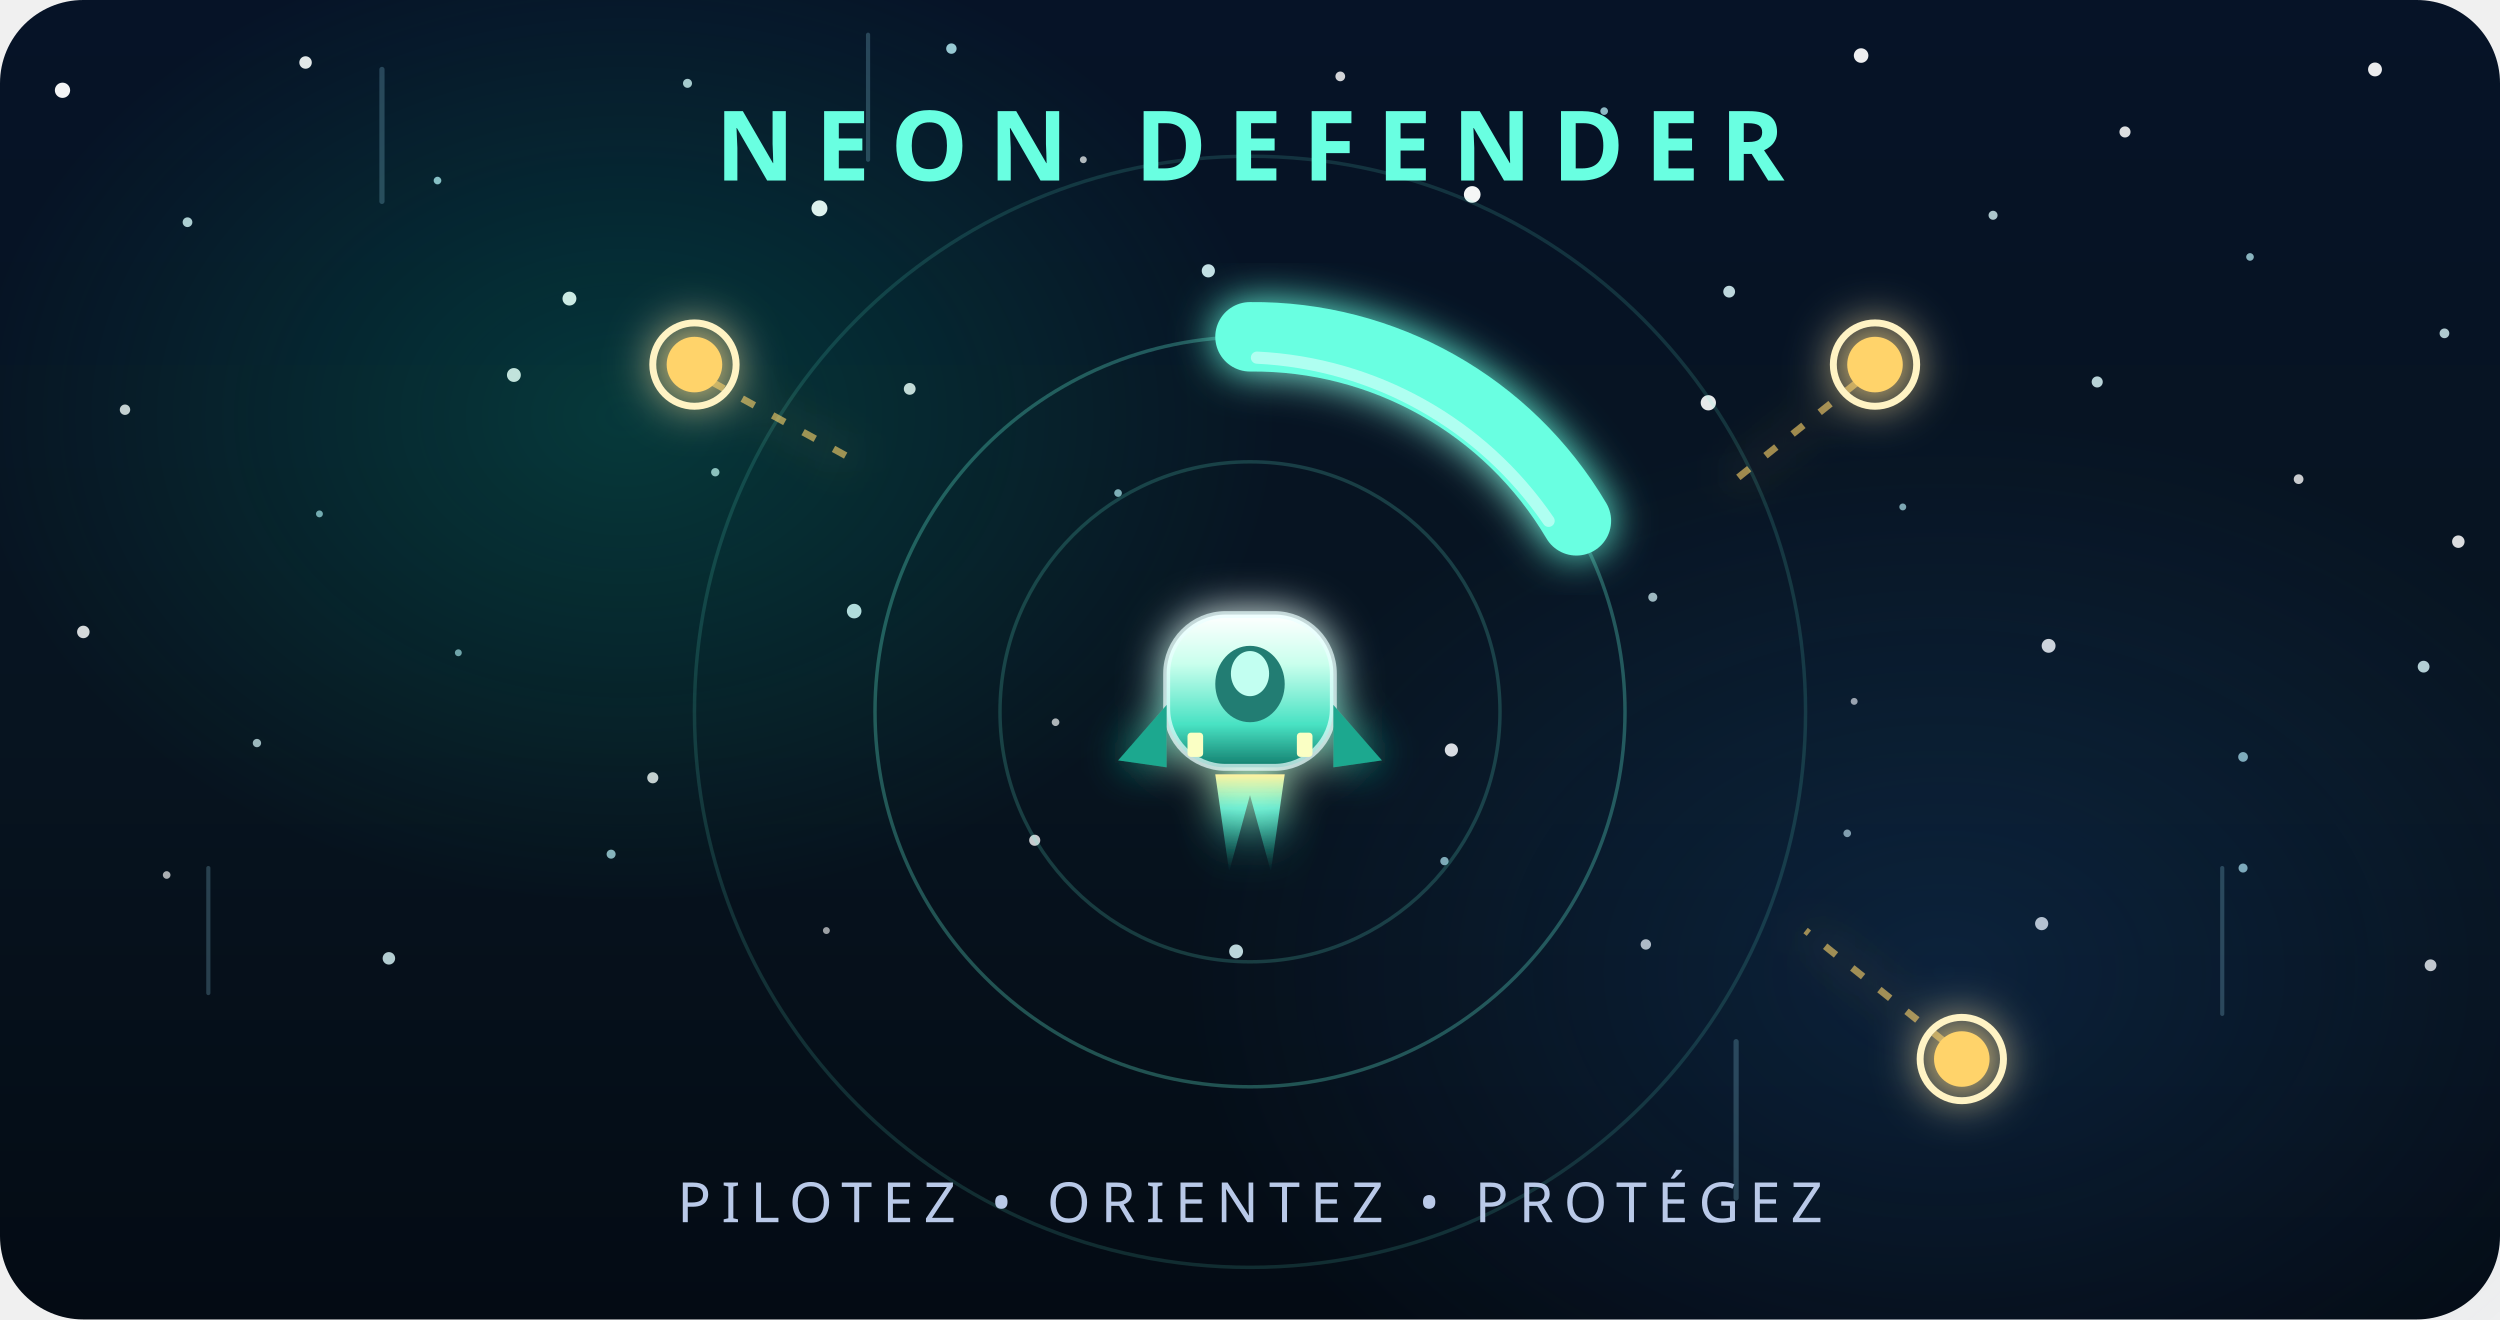
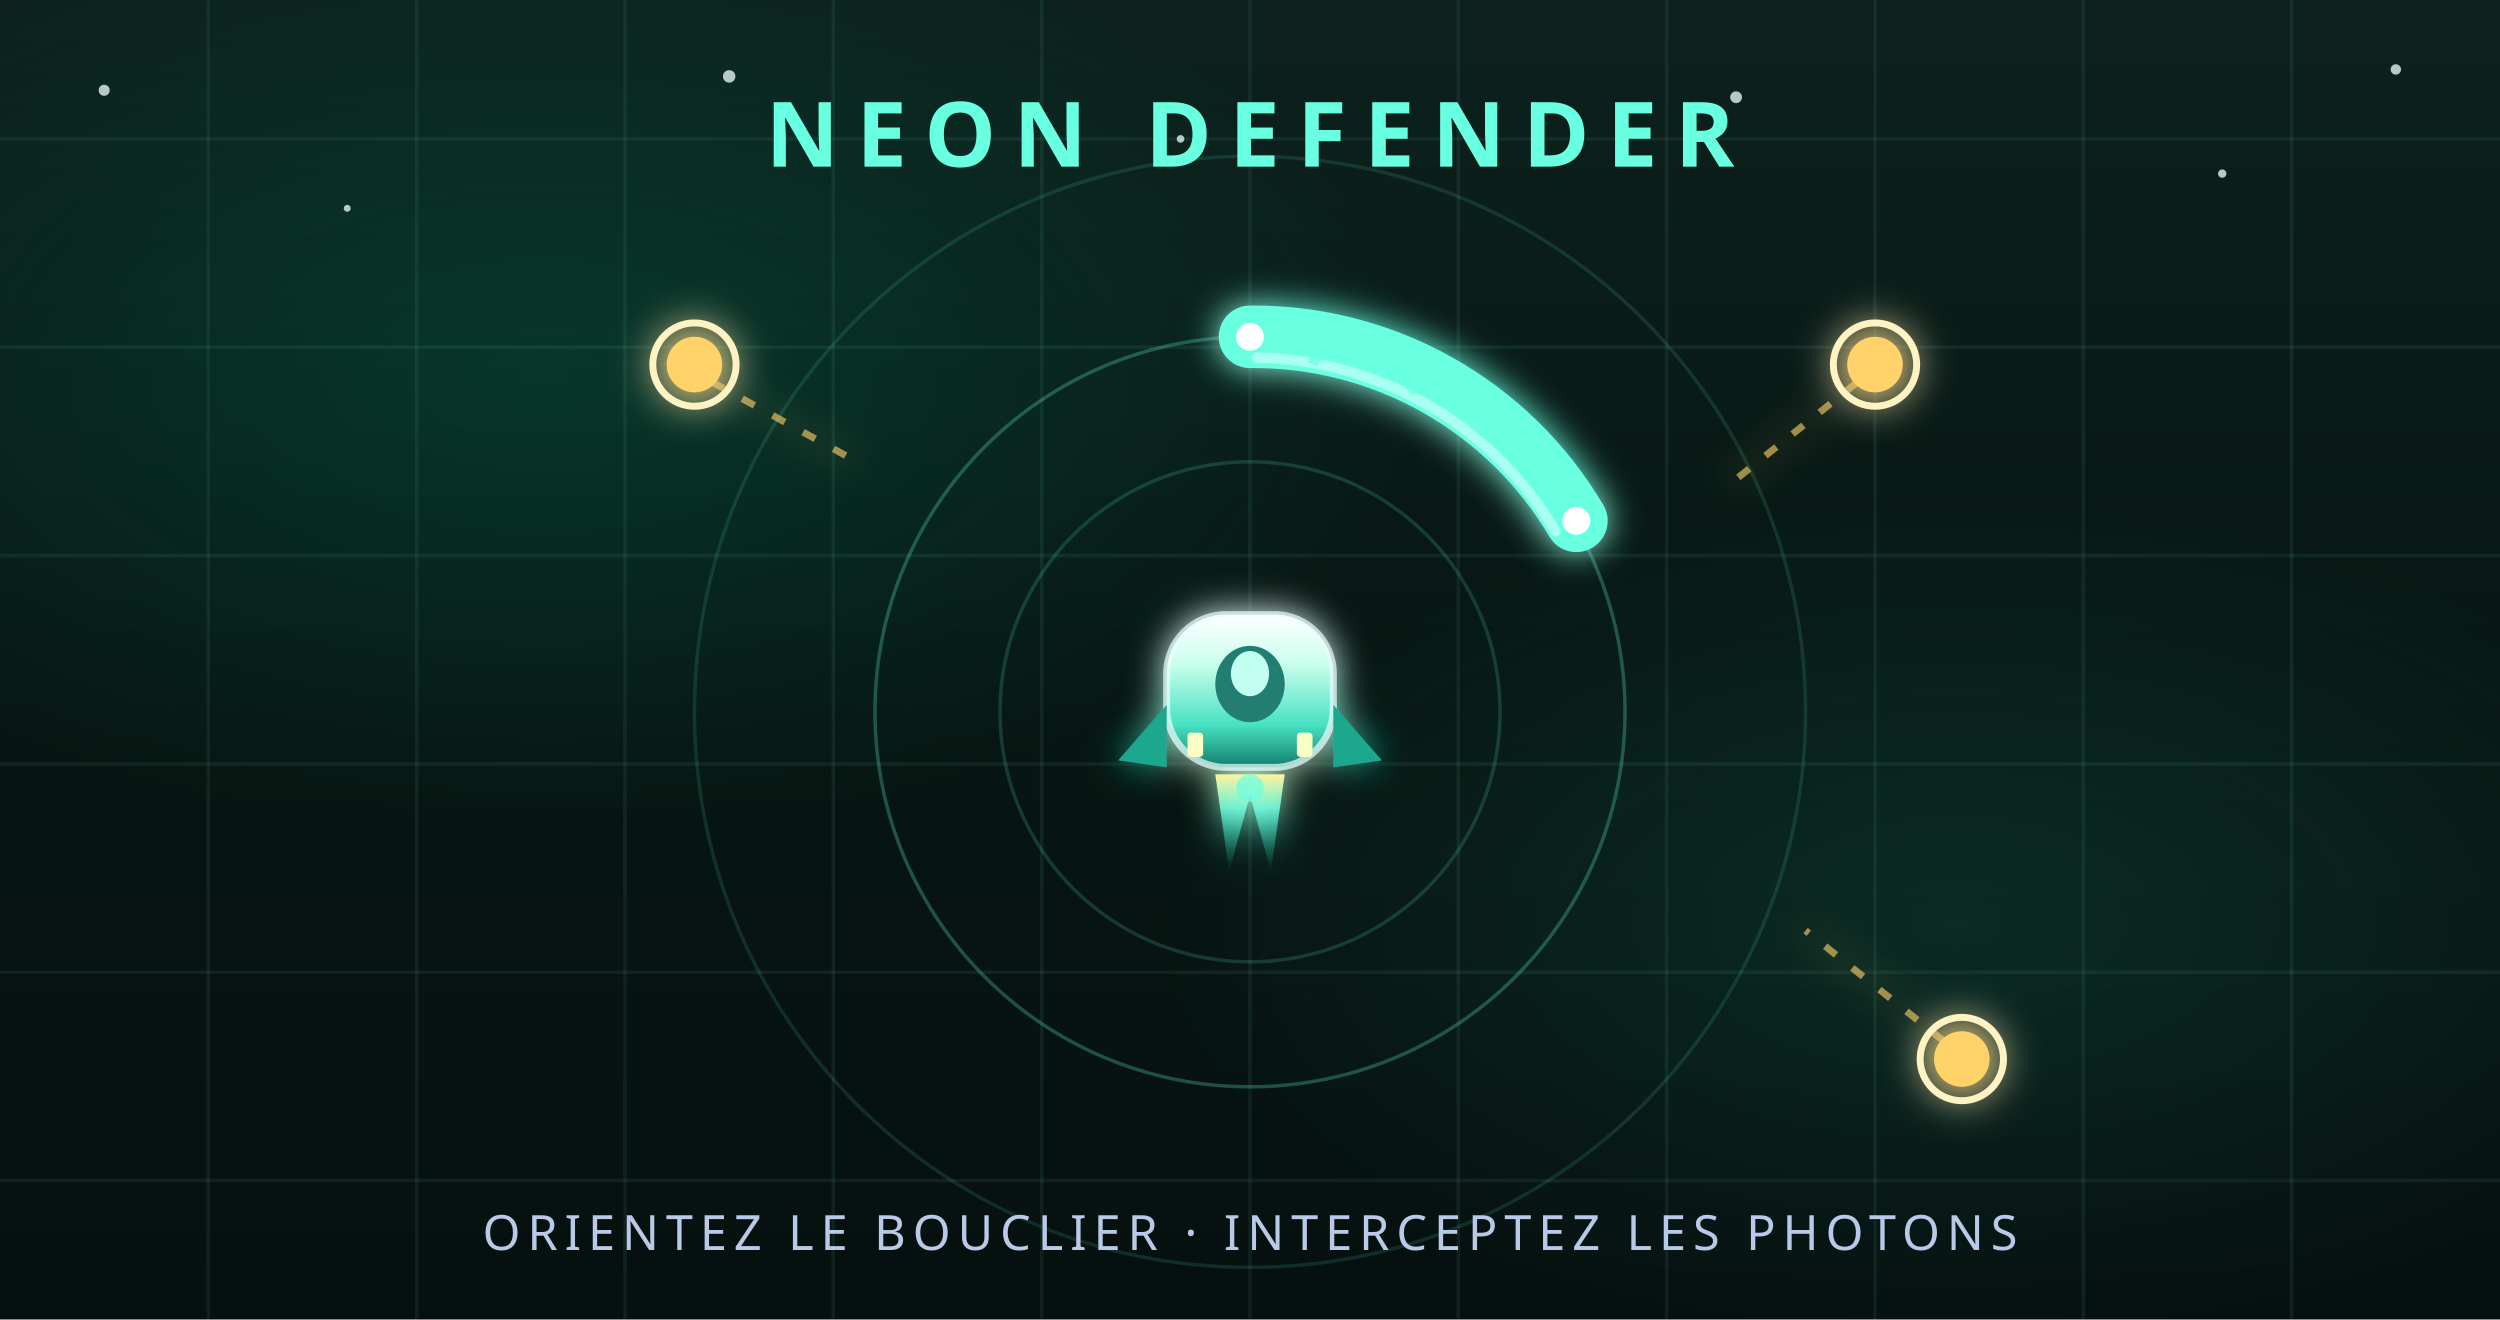
<svg xmlns="http://www.w3.org/2000/svg" viewBox="0 0 720 380" role="img" aria-labelledby="title desc">
  <defs>
    <linearGradient id="space" x1="0" y1="0" x2="0" y2="1">
-       <stop offset="0" stop-color="#061327" />
-       <stop offset="0.55" stop-color="#071420" />
-       <stop offset="1" stop-color="#040b14" />
+       <stop offset="0" stop-color="#0c211d" />
+       <stop offset="0.5" stop-color="#071713" />
+       <stop offset="1" stop-color="#06100f" />
    </linearGradient>
+     <radialGradient id="neb1" cx="22%" cy="28%" r="35%">
+       <stop offset="0" stop-color="#00e0a5" stop-opacity="0.14" />
+       <stop offset="1" stop-color="#00e0a5" stop-opacity="0" />
+     </radialGradient>
+     <radialGradient id="neb2" cx="78%" cy="70%" r="32%">
+       <stop offset="0" stop-color="#24b99b" stop-opacity="0.14" />
+       <stop offset="1" stop-color="#24b99b" stop-opacity="0" />
+     </radialGradient>
    <linearGradient id="hull" x1="0" y1="0" x2="0" y2="1">
      <stop offset="0" stop-color="#ffffff" />
      <stop offset="0.32" stop-color="#caffed" />
      <stop offset="0.72" stop-color="#48e2c3" />
      <stop offset="1" stop-color="#137d6d" />
    </linearGradient>
    <linearGradient id="flame" x1="0" y1="0" x2="0" y2="1">
      <stop offset="0" stop-color="#fff3a0" />
      <stop offset="0.35" stop-color="#73ffe2" stop-opacity="0.85" />
      <stop offset="1" stop-color="#00b998" stop-opacity="0" />
    </linearGradient>
-     <radialGradient id="neb1" cx="0.5" cy="0.5" r="0.5">
-       <stop offset="0" stop-color="#00e0a5" stop-opacity="0.18" />
-       <stop offset="1" stop-color="#00e0a5" stop-opacity="0" />
-     </radialGradient>
-     <radialGradient id="neb2" cx="0.5" cy="0.5" r="0.5">
-       <stop offset="0" stop-color="#2468b9" stop-opacity="0.2" />
-       <stop offset="1" stop-color="#2468b9" stop-opacity="0" />
-     </radialGradient>
    <filter id="glow" x="-40%" y="-40%" width="180%" height="180%">
-       <feGaussianBlur stdDeviation="6" result="b" />
-       <feMerge>
-         <feMergeNode in="b" />
-         <feMergeNode in="SourceGraphic" />
-       </feMerge>
-     </filter>
-     <filter id="soft" x="-30%" y="-30%" width="160%" height="160%">
-       <feGaussianBlur stdDeviation="3" result="b" />
+       <feGaussianBlur stdDeviation="5" result="b" />
      <feMerge>
        <feMergeNode in="b" />
        <feMergeNode in="SourceGraphic" />
      </feMerge>
    </filter>
  </defs>
-   <rect width="720" height="380" rx="24" fill="url(#space)" />
-   <g class="stars" aria-hidden="true">
-     <circle cx="18" cy="26" r="2.2" fill="#ffffff" opacity="0.95" />
-     <circle cx="54" cy="64" r="1.4" fill="#dffcff" opacity="0.8" />
-     <circle cx="88" cy="18" r="1.8" fill="#ffffff" opacity="0.9" />
-     <circle cx="126" cy="52" r="1.1" fill="#bff6ff" opacity="0.75" />
-     <circle cx="164" cy="86" r="2.0" fill="#ffffff" opacity="0.92" />
-     <circle cx="198" cy="24" r="1.3" fill="#dffcff" opacity="0.78" />
-     <circle cx="236" cy="60" r="2.3" fill="#ffffff" opacity="0.95" />
-     <circle cx="274" cy="14" r="1.5" fill="#bff6ff" opacity="0.8" />
-     <circle cx="312" cy="46" r="1.0" fill="#ffffff" opacity="0.7" />
-     <circle cx="348" cy="78" r="1.9" fill="#dffcff" opacity="0.88" />
-     <circle cx="386" cy="22" r="1.4" fill="#ffffff" opacity="0.82" />
-     <circle cx="424" cy="56" r="2.4" fill="#ffffff" opacity="0.96" />
-     <circle cx="462" cy="32" r="1.1" fill="#bff6ff" opacity="0.72" />
-     <circle cx="498" cy="84" r="1.7" fill="#dffcff" opacity="0.84" />
-     <circle cx="536" cy="16" r="2.1" fill="#ffffff" opacity="0.93" />
-     <circle cx="574" cy="62" r="1.3" fill="#dffcff" opacity="0.76" />
-     <circle cx="612" cy="38" r="1.6" fill="#ffffff" opacity="0.86" />
-     <circle cx="648" cy="74" r="1.1" fill="#bff6ff" opacity="0.7" />
-     <circle cx="684" cy="20" r="2.0" fill="#ffffff" opacity="0.92" />
-     <circle cx="704" cy="96" r="1.4" fill="#dffcff" opacity="0.78" />
-     <circle cx="36" cy="118" r="1.5" fill="#ffffff" opacity="0.8" />
-     <circle cx="92" cy="148" r="1.0" fill="#bff6ff" opacity="0.65" />
-     <circle cx="148" cy="108" r="2.0" fill="#ffffff" opacity="0.88" />
-     <circle cx="206" cy="136" r="1.2" fill="#dffcff" opacity="0.72" />
-     <circle cx="262" cy="112" r="1.7" fill="#ffffff" opacity="0.84" />
-     <circle cx="322" cy="142" r="1.1" fill="#bff6ff" opacity="0.68" />
-     <circle cx="378" cy="104" r="1.9" fill="#dffcff" opacity="0.86" />
-     <circle cx="438" cy="132" r="1.3" fill="#ffffff" opacity="0.76" />
-     <circle cx="492" cy="116" r="2.2" fill="#ffffff" opacity="0.9" />
-     <circle cx="548" cy="146" r="1.0" fill="#bff6ff" opacity="0.66" />
-     <circle cx="604" cy="110" r="1.6" fill="#dffcff" opacity="0.82" />
-     <circle cx="662" cy="138" r="1.4" fill="#ffffff" opacity="0.78" />
-     <circle cx="708" cy="156" r="1.8" fill="#ffffff" opacity="0.85" />
-     <circle cx="24" cy="182" r="1.8" fill="#ffffff" opacity="0.84" />
-     <circle cx="74" cy="214" r="1.2" fill="#dffcff" opacity="0.7" />
-     <circle cx="132" cy="188" r="1.0" fill="#bff6ff" opacity="0.62" />
-     <circle cx="188" cy="224" r="1.6" fill="#ffffff" opacity="0.8" />
-     <circle cx="246" cy="176" r="2.1" fill="#dffcff" opacity="0.86" />
-     <circle cx="304" cy="208" r="1.1" fill="#ffffff" opacity="0.68" />
-     <circle cx="360" cy="184" r="1.5" fill="#bff6ff" opacity="0.74" />
-     <circle cx="418" cy="216" r="1.9" fill="#ffffff" opacity="0.88" />
-     <circle cx="476" cy="172" r="1.3" fill="#dffcff" opacity="0.72" />
-     <circle cx="534" cy="202" r="1.0" fill="#ffffff" opacity="0.64" />
-     <circle cx="590" cy="186" r="2.0" fill="#ffffff" opacity="0.85" />
-     <circle cx="646" cy="218" r="1.4" fill="#bff6ff" opacity="0.7" />
-     <circle cx="698" cy="192" r="1.7" fill="#dffcff" opacity="0.82" />
-     <circle cx="48" cy="252" r="1.1" fill="#ffffff" opacity="0.66" />
-     <circle cx="112" cy="276" r="1.8" fill="#dffcff" opacity="0.8" />
-     <circle cx="176" cy="246" r="1.3" fill="#bff6ff" opacity="0.7" />
-     <circle cx="238" cy="268" r="1.0" fill="#ffffff" opacity="0.6" />
-     <circle cx="298" cy="242" r="1.6" fill="#ffffff" opacity="0.78" />
-     <circle cx="356" cy="274" r="2.0" fill="#dffcff" opacity="0.84" />
-     <circle cx="416" cy="248" r="1.2" fill="#bff6ff" opacity="0.68" />
-     <circle cx="474" cy="272" r="1.5" fill="#ffffff" opacity="0.76" />
-     <circle cx="532" cy="240" r="1.1" fill="#dffcff" opacity="0.64" />
-     <circle cx="588" cy="266" r="1.9" fill="#ffffff" opacity="0.82" />
-     <circle cx="646" cy="250" r="1.3" fill="#bff6ff" opacity="0.7" />
-     <circle cx="700" cy="278" r="1.7" fill="#ffffff" opacity="0.8" />
+   <rect width="720" height="380" fill="url(#space)" />
+   <rect width="720" height="380" fill="url(#neb1)" />
+   <rect width="720" height="380" fill="url(#neb2)" />
+   <g stroke="#9bfff0" stroke-opacity="0.07" stroke-width="1">
+     <path d="M0 40H720M0 100H720M0 160H720M0 220H720M0 280H720M0 340H720" />
+     <path d="M60 0V380M120 0V380M180 0V380M240 0V380M300 0V380M360 0V380M420 0V380M480 0V380M540 0V380M600 0V380M660 0V380" />
  </g>
-   <ellipse cx="180" cy="120" rx="190" ry="140" fill="url(#neb1)" />
-   <ellipse cx="560" cy="280" rx="220" ry="160" fill="url(#neb2)" />
-   <g stroke="#9fe7ff" stroke-linecap="round" opacity="0.22">
-     <line x1="110" y1="20" x2="110" y2="58" stroke-width="1.5" />
-     <line x1="250" y1="10" x2="250" y2="46" stroke-width="1.2" />
-     <line x1="500" y1="300" x2="500" y2="345" stroke-width="1.5" />
-     <line x1="640" y1="250" x2="640" y2="292" stroke-width="1.2" />
-     <line x1="60" y1="250" x2="60" y2="286" stroke-width="1.2" />
+   <g fill="#f2fffc" opacity="0.75">
+     <circle cx="30" cy="26" r="1.6" />
+     <circle cx="100" cy="60" r="1" />
+     <circle cx="210" cy="22" r="1.8" />
+     <circle cx="340" cy="40" r="1.1" />
+     <circle cx="500" cy="28" r="1.7" />
+     <circle cx="640" cy="50" r="1.2" />
+     <circle cx="690" cy="20" r="1.5" />
  </g>
-   <text x="360" y="52" text-anchor="middle" fill="#69ffe1" font-family="system-ui,Segoe UI,sans-serif" font-weight="800" font-size="28" letter-spacing="6">NEON DEFENDER</text>
+   <text x="360" y="48" text-anchor="middle" fill="#69ffe1" font-family="system-ui,'Space Grotesk',sans-serif" font-weight="800" font-size="26" letter-spacing="5">NEON DEFENDER</text>
  <g fill="none" stroke="#69ffe1">
-     <circle cx="360" cy="205" r="72" opacity="0.18" />
-     <circle cx="360" cy="205" r="108" opacity="0.28" />
-     <circle cx="360" cy="205" r="160" opacity="0.14" />
+     <circle cx="360" cy="205" r="72" opacity="0.16" />
+     <circle cx="360" cy="205" r="108" opacity="0.26" />
+     <circle cx="360" cy="205" r="160" opacity="0.12" />
  </g>
  <g filter="url(#glow)">
    <g>
      <line x1="205" y1="110" x2="245" y2="132" stroke="#ffd36b" stroke-width="2" stroke-dasharray="4 6" opacity="0.6" />
      <circle cx="200" cy="105" r="8" fill="#ffd36b" />
      <circle cx="200" cy="105" r="12" fill="none" stroke="#fff3c4" stroke-width="2" />
    </g>
    <g>
      <line x1="535" y1="110" x2="500" y2="138" stroke="#ffd36b" stroke-width="2" stroke-dasharray="4 6" opacity="0.6" />
      <circle cx="540" cy="105" r="8" fill="#ffd36b" />
      <circle cx="540" cy="105" r="12" fill="none" stroke="#fff3c4" stroke-width="2" />
    </g>
    <g>
      <line x1="560" y1="300" x2="520" y2="268" stroke="#ffd36b" stroke-width="2" stroke-dasharray="4 6" opacity="0.6" />
      <circle cx="565" cy="305" r="8" fill="#ffd36b" />
      <circle cx="565" cy="305" r="12" fill="none" stroke="#fff3c4" stroke-width="2" />
    </g>
  </g>
  <g transform="translate(360 205)" filter="url(#glow)">
    <path d="M-10 18 L-6 46 L0 24 L6 46 L10 18 Z" fill="url(#flame)" />
    <rect x="-24" y="-28" width="48" height="44" rx="17" fill="url(#hull)" stroke="#eaffff" stroke-width="2" stroke-opacity="0.7" />
    <path d="M-24 -2 L-38 14 L-24 16 Z" fill="#1fa88f" />
    <path d="M24 -2 L38 14 L24 16 Z" fill="#1fa88f" />
    <ellipse cx="0" cy="-8" rx="10" ry="11" fill="#237d73" />
    <ellipse cx="0" cy="-11" rx="5.5" ry="6.5" fill="#c2fff1" />
    <rect x="-18" y="6" width="4.5" height="7" rx="1" fill="#faffc4" />
    <rect x="13.5" y="6" width="4.5" height="7" rx="1" fill="#faffc4" />
+     <circle cx="0" cy="22" r="4" fill="#69ffe1" fill-opacity="0.7" />
  </g>
-   <g filter="url(#glow)">
-     <path d="M 360 97 A 108 108 0 0 1 454 150" fill="none" stroke="#69ffe1" stroke-width="20" stroke-linecap="round" />
-     <path d="M 362 103 A 108 108 0 0 1 446 150" fill="none" stroke="#eaffff" stroke-width="3.5" stroke-linecap="round" opacity="0.55" />
+   <g filter="url(#glow)" transform="translate(360 205)">
+     <path d="M 0 -108 A 108 108 0 0 1 94 -55" fill="none" stroke="#69ffe1" stroke-width="18" stroke-linecap="round" />
+     <path d="M 2 -102 A 102 102 0 0 1 88 -52" fill="none" stroke="#eaffff" stroke-width="3" stroke-linecap="round" opacity="0.5" />
+     <g stroke="#69ffe1" stroke-width="3" opacity="0.7">
+       <line x1="18" y1="-100" x2="24" y2="-112" />
+       <line x1="46" y1="-92" x2="54" y2="-102" />
+       <line x1="70" y1="-78" x2="80" y2="-86" />
+     </g>
+     <circle cx="0" cy="-108" r="4" fill="#fff" />
+     <circle cx="94" cy="-55" r="4" fill="#fff" />
  </g>
-   <text x="360" y="352" text-anchor="middle" fill="#b9c9e8" font-family="system-ui,Segoe UI,sans-serif" font-size="16" letter-spacing="3">PILOTEZ • ORIENTEZ • PROTÉGEZ</text>
+   <text x="360" y="360" text-anchor="middle" fill="#b9c9e8" font-family="system-ui,'Space Grotesk',sans-serif" font-size="14" letter-spacing="2">ORIENTEZ LE BOUCLIER · INTERCEPTEZ LES PHOTONS</text>
</svg>
